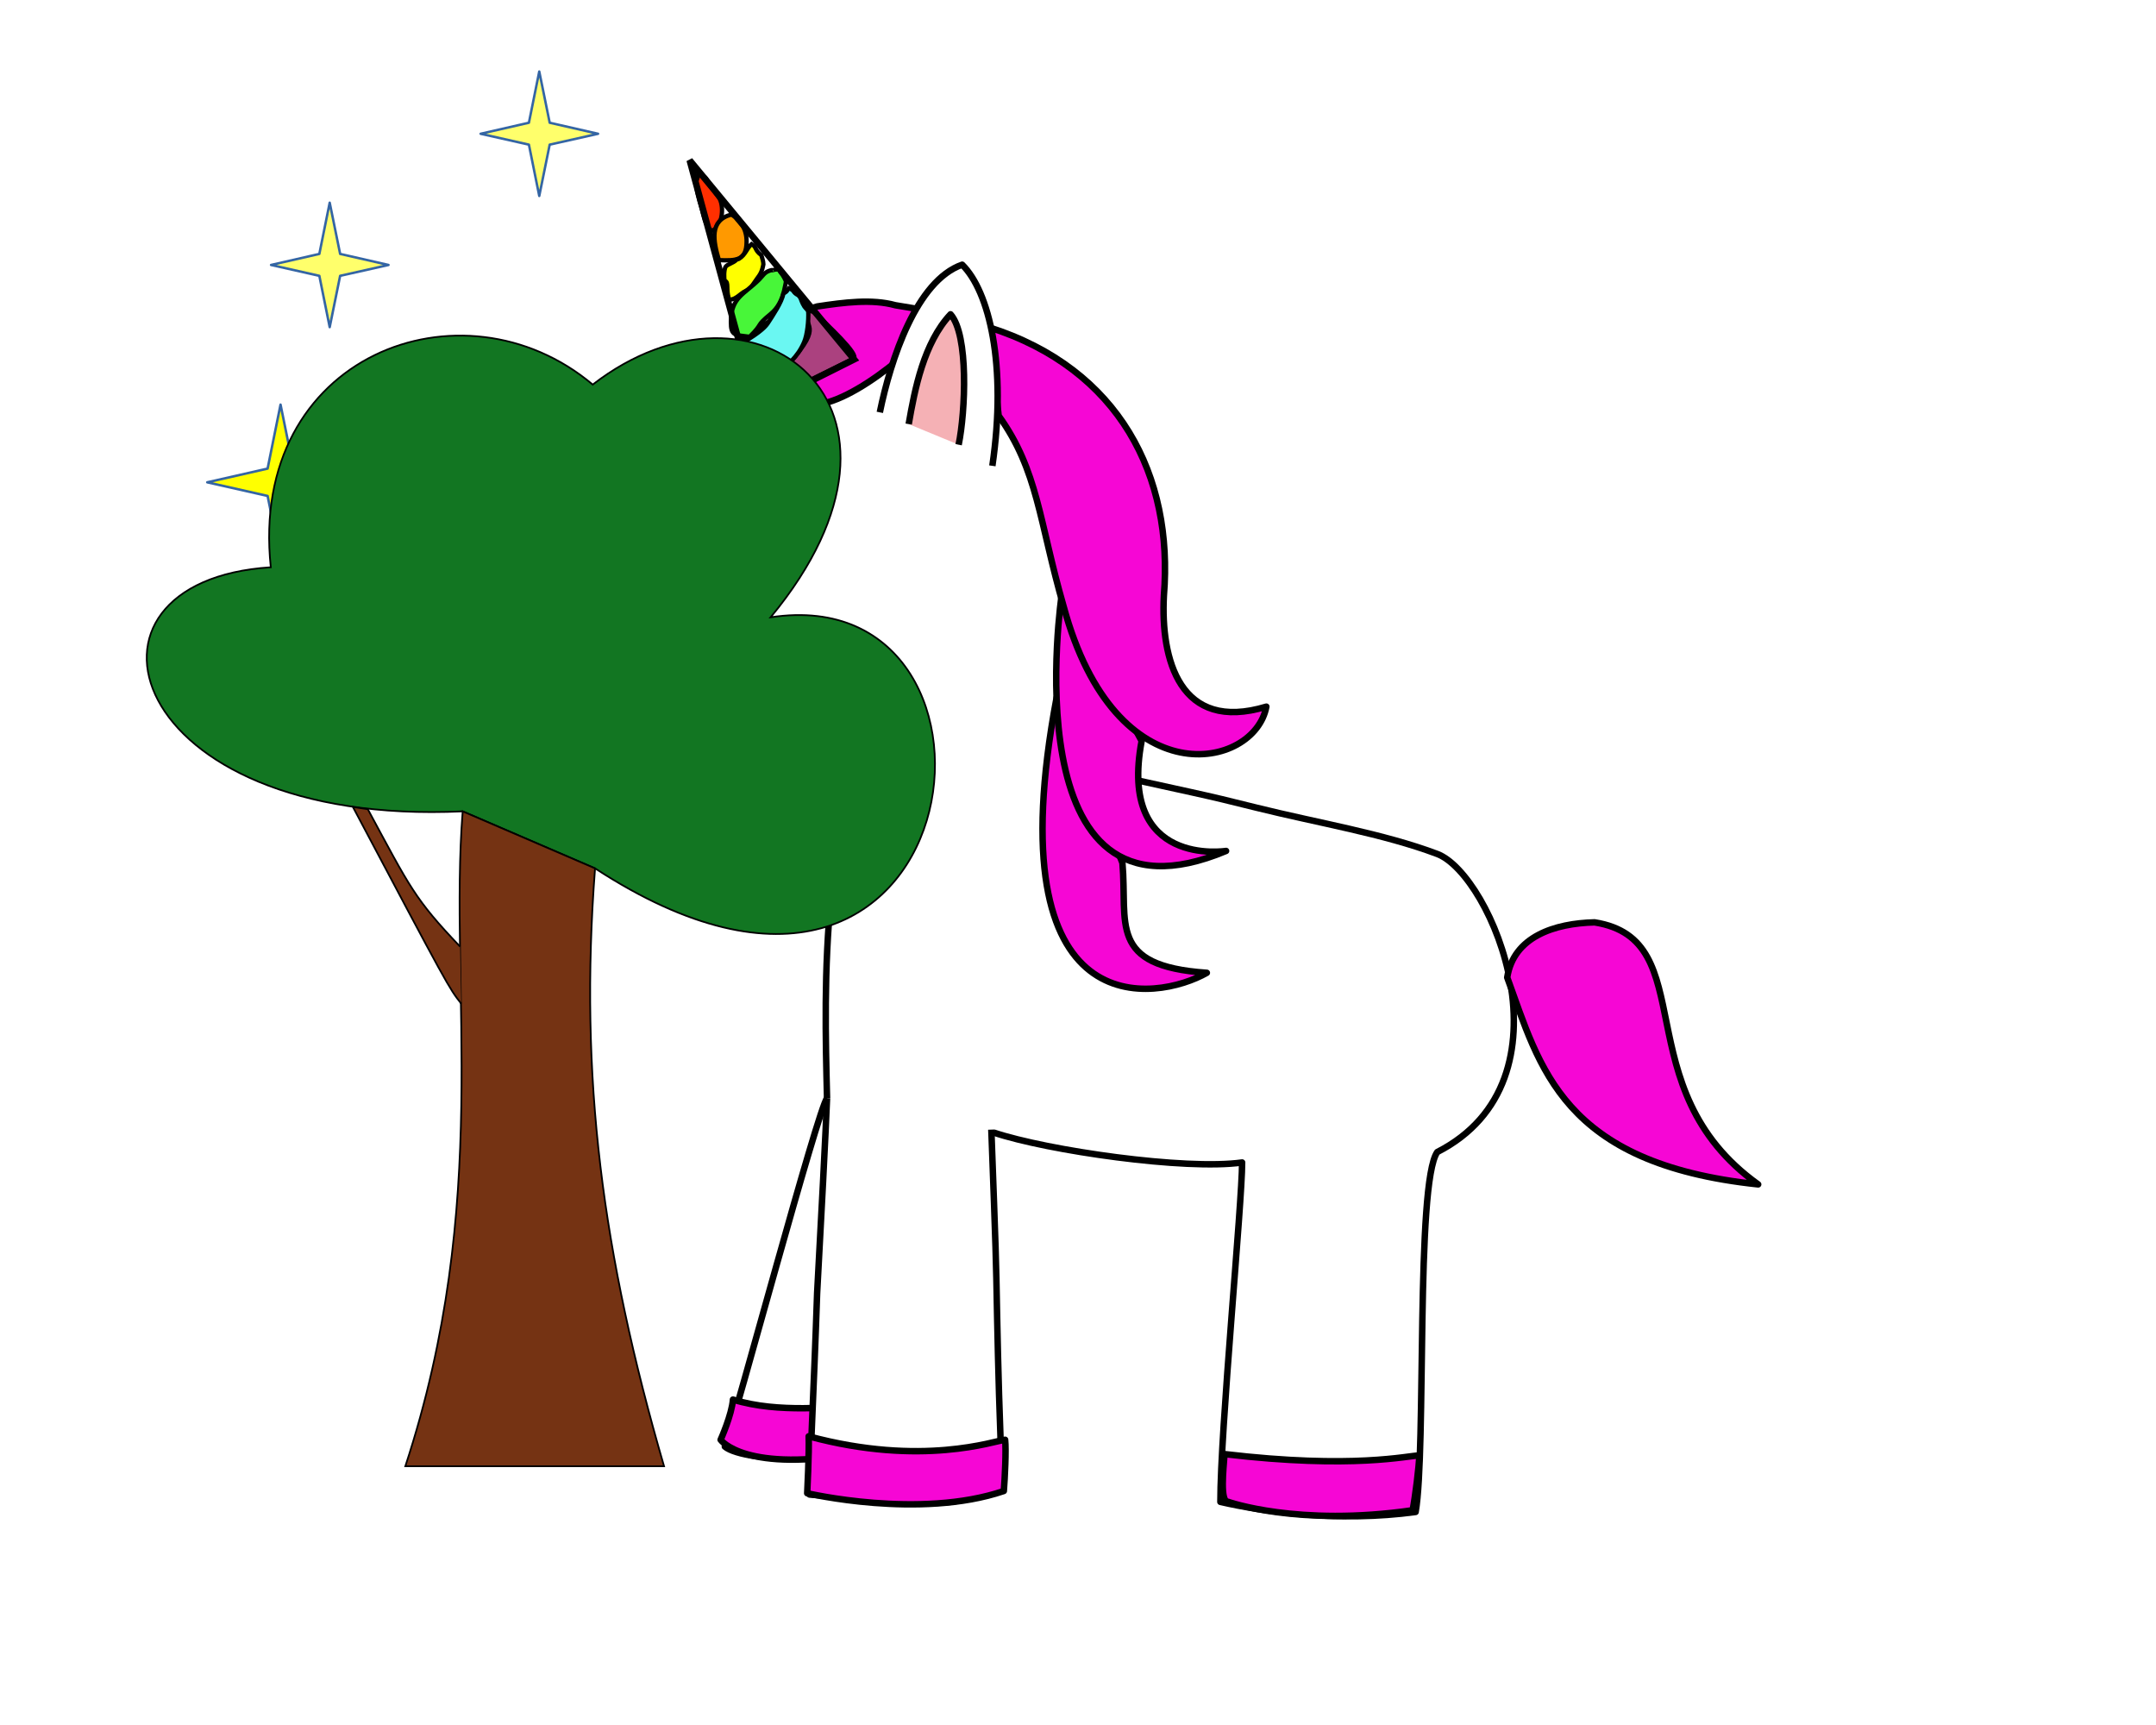
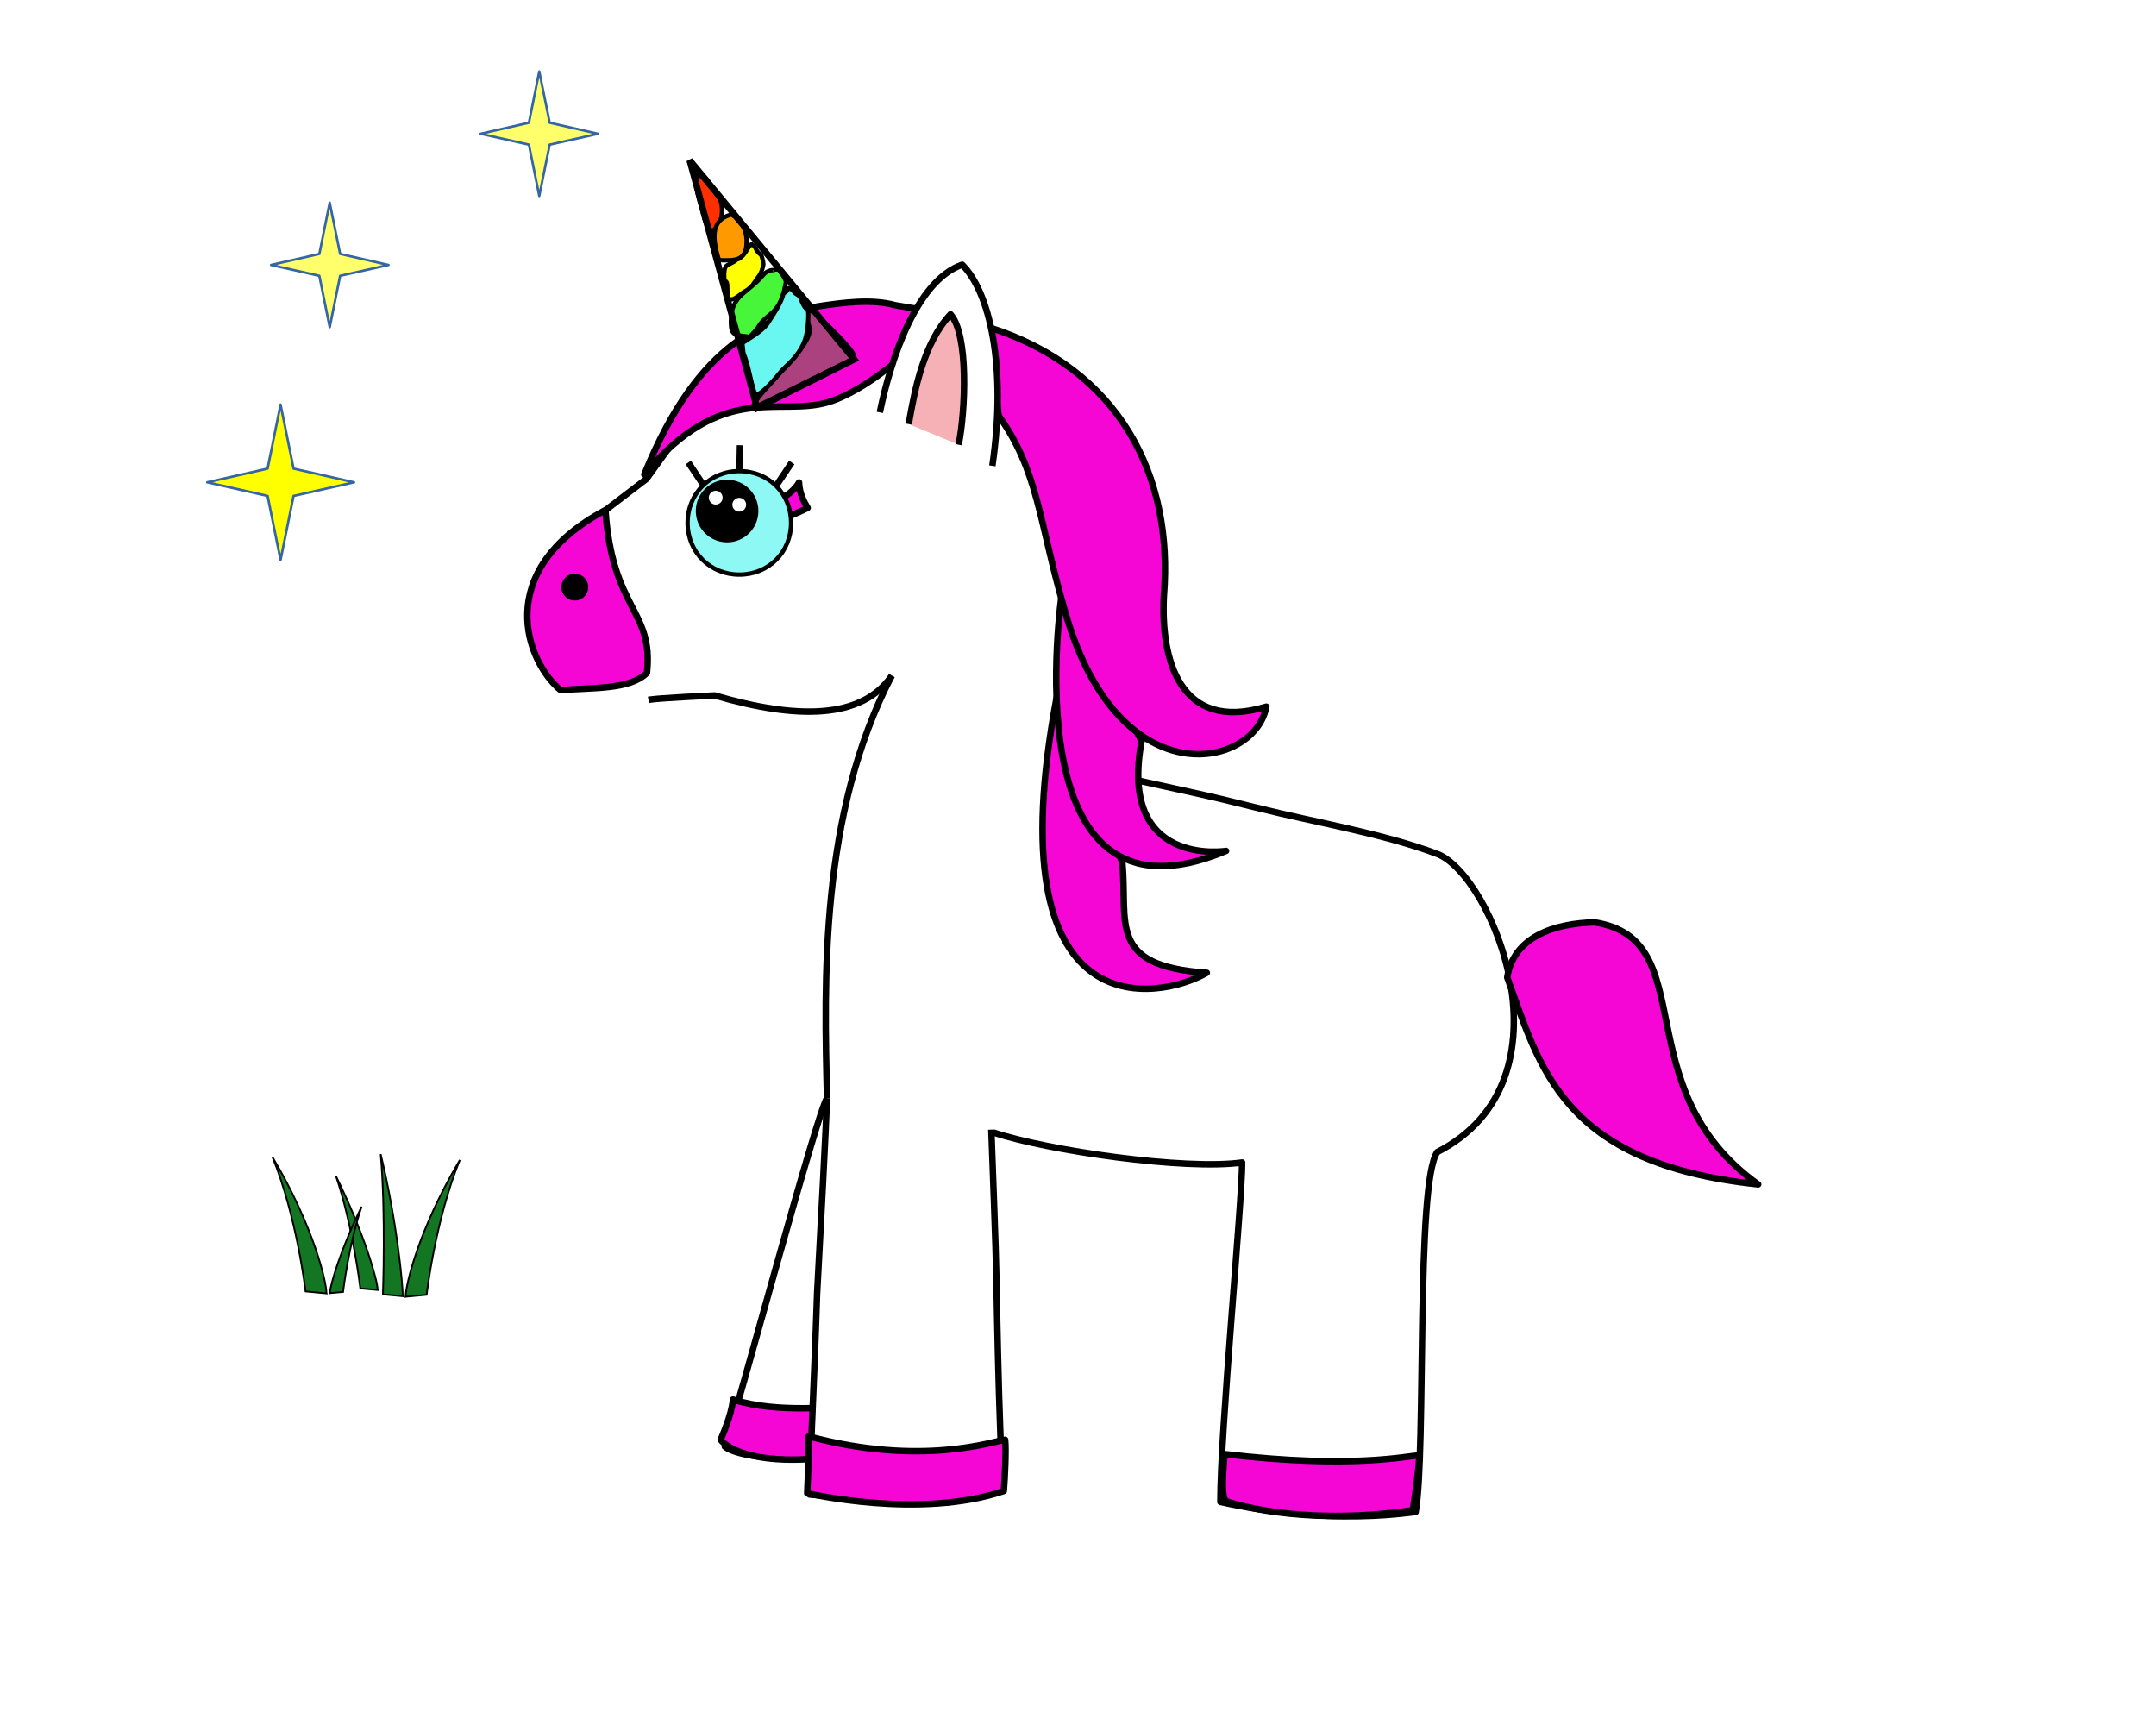
<svg xmlns="http://www.w3.org/2000/svg" version="1.2" width="250mm" height="200mm" viewBox="0 0 25000 20000" preserveAspectRatio="xMidYMid" fill-rule="evenodd" stroke-width="28.222" stroke-linejoin="round" xml:space="preserve">
  <style>
    path.line {
	fill:none;
	stroke:rgb(0,0,0);
	stroke-width:75;
	stroke-linejoin:round;
    }
    path.line_white_fill {
	fill:rgb(255,255,255);
	stroke:rgb(0,0,0);
	stroke-width:75;
	stroke-linejoin:round;
    }
    path.eyeline {
	fill:none;
	stroke:rgb(0,0,0);
	stroke-width:50;
	stroke-linejoin:round;
    }
    path.fill {
	fill:rgb(246,6,213);
	stroke:rgb(0,0,0);
	stroke-width:75;
	stroke-linejoin:round;
    }
    .dl {
	fill:none;
	stroke:red;
	stroke-width:20;
	stroke-linejoin:round;
    }
    path.germ {
	fill:rgb(153,221,255);
	stroke:rgb(0,0,0);
	stroke-width:25;
	stroke-linejoin:round;
    }
    path.grass {
        fill:rgb(18,118,34);
        stroke:rgb(0,0,0);
        stroke-width:20;
        stroke-linejoin:miter;
    }
    path.clear {
	fill:rgb(255,255,255);
        stroke:none;
    }
    path.flower {
        fill:rgb(255,215,215);
        stroke:rgb(0,0,0);
        stroke-width:20;
        stroke-linejoin:round;
    }
    path.eye2 {
        fill:rgb(142,248,245);
        stroke:none;
    }
    .eyeball {
        fill:rgb(0,0,0);
        stroke:rgb(0,0,0);
        stroke-width:20;
        stroke-linejoin:miter;
    }
    .glare {
        fill:rgb(255,255,255);
        stroke:rgb(0,0,0);
        stroke-width:20;
        stroke-linejoin:miter;
    }
    path.butterfly {
        fill:rgb(0,235,255);
        stroke:rgb(0,0,0);
        stroke-width:15;
        stroke-linejoin:miter;
    }
    path.bline {
        fill:none;
        stroke:rgb(255,255,255);
        stroke-width:25;
        stroke-linejoin:round
    }
    .bcircle {
        fill:rgb(185,150,255);
        stroke:none;
    }
    path.bbody {
        fill:rgb(65,15,0);
        stroke:rgb(0,0,0);
        stroke-width:15;
        stroke-linejoin:miter;
    }
    path.trunk {
        fill:rgb(117,51,19);
        stroke:rgb(0,0,0);
        stroke-width:20;
        stroke-linejoin:miter;
    }
  </style>
  <g id="stars">
    <g id="star1">
      <path id="star1off" style="display:none" fill="rgb(255,255,107)" stroke="rgb(52,101,164)" d="M 2573,5592 L 3133,5464 3253,4870 3374,5464 3935,5592 3374,5718 3253,6313 3133,5718 2573,5592 Z" />
      <path id="star1on" fill="rgb(255,255,0)" stroke="rgb(52,101,164)" d="M 2403,5592 L 3103,5433 3253,4691 3404,5433 4105,5592 3404,5750 3253,6492 3103,5750 2403,5592 Z" />
    </g>
    <g id="star2">
      <path id="star2off" fill="rgb(255,255,107)" stroke="rgb(52,101,164)" d="M 3143,3072 L 3703,2944 3823,2350 3944,2944 4505,3072 3944,3198 3823,3793 3703,3198 3143,3072 Z" />
      <path id="star2on" style="display:none" fill="rgb(255,255,0)" stroke="rgb(52,101,164)" d="M 2973,3072 L 3673,2913 3823,2171 3974,2913 4675,3072 3974,3230 3823,3972 3673,3230 2973,3072 Z" />
    </g>
    <g id="star3">
      <path id="star3off" fill="rgb(255,255,107)" stroke="rgb(52,101,164)" d="M 5573,1551 L 6133,1423 6253,829 6374,1423 6935,1551 6374,1677 6253,2272 6133,1677 5573,1551 Z" />
      <path id="star3on" style="display:none" fill="rgb(255,255,0)" stroke="rgb(52,101,164)" d="M 5403,1551 L 6103,1392 6253,650 6404,1392 7105,1551 6404,1709 6253,2451 6103,1709 5403,1551 Z" />
    </g>
  </g>
  <g id="body">
    <g id="body-rotate" transform-origin="13994 11279">
      <g>
        <path id="body_contour" class="line" d="M 12376,8868 C 13935,9215 13907,9198 14572,9365 15283,9542 16037,9664 16666,9901 17297,10140 18300,12523 16666,13357 16414,13716 16540,16815 16415,17530 15534,17650 14655,17530 14151,17413 14151,16576 14403,13955 14403,13478 13744,13571 12146,13340 11522,13131" />
        <path id="body_contour_t" style="display:none" d="M 12376,8868 C 13935,9215 13907,9198 14572,9365 15283,9542 16037,9664 16666,9901 17297,10140 18300,12523 16666,13357 16414,13716 16540,16815 16415,17530 15534,17650 14655,17530 14151,17413 14151,16576 14403,13955 14403,13478 13744,13571 12146,13340 11522,13131" />
        <path id="back_hoof" transform-origin="15530 13400" class="fill" d="M 16380,17510 C 16409,17365 16456,16994 16457,16875 16331,16875 15695,17036 14199,16859 14186,17037 14145,17411 14237,17411 14237,17411 15048,17703 16380,17510 Z" />
      </g>
      <path id="tail_1" style="display:none" class="fill" d="M 17475,11332 C 17548,10858 18025,10704 18488,10692 19753,10892 20175,12453 18223,14555 18403,12292 17855,12372 17475,11332 Z" />
      <path id="tail_3" class="fill" transform-origin="15530 13400" d="M 17477,11333 C 17550,10859 18028,10705 18490,10694 19755,10894 18825,12613 20387,13732 18109,13492 17857,12373 17477,11333 Z" />
      <path id="tail_3_t" style="display:none" class="fill" d="M 17477,11333 C 17550,10859 18028,10705 18490,10694 19755,10894 18825,12613 20387,13732 18109,13492 17857,12373 17477,11333 Z" />
      <path id="tail_sneeze" style="display:none" class="fill" d="M 17477,11333 C 17550,10859 18028,10705 18490,10694 19755,10894 19962,11343 21709,11562 18610,13202 17857,12373 17477,11333 Z" />
      <g id="front_hoofs" transform-origin="15530 13400">
        <path id="hit" style="display:none" transform-origin="10470 17355" class="line" d="M 11274,17255 C 11153,17207 11101,17159 11119,17112 10928,17137 10704,17152 10461,17152 10219,17152 9994,17137 9804,17112 9787,17112 9787,17112 9787,17112 9804,17159 9752,17211 9631,17255 9527,17299 9337,17332 9147,17355 L 9147,17355 C 9147,17358 9147,17358 9147,17358 9354,17380 9527,17413 9631,17454 9752,17498 9804,17550 9804,17594 9804,17598 9804,17598 9804,17598 L 9804,17598 C 9994,17572 10219,17557 10461,17557 10704,17557 10928,17572 11119,17598 L 11119,17598 C 11101,17550 11153,17502 11274,17454 11396,17410 11586,17377 11794,17355 L 11794,17355 C 11586,17332 11396,17299 11274,17255 L 11274,17255 Z" />
        <path id="hit_t" style="display:none" transform-origin="10470 17355" class="line" d="M 11274,17255 C 11153,17207 11101,17159 11119,17112 10928,17137 10704,17152 10461,17152 10219,17152 9994,17137 9804,17112 9787,17112 9787,17112 9787,17112 9804,17159 9752,17211 9631,17255 9527,17299 9337,17332 9147,17355 L 9147,17355 C 9147,17358 9147,17358 9147,17358 9354,17380 9527,17413 9631,17454 9752,17498 9804,17550 9804,17594 9804,17598 9804,17598 9804,17598 L 9804,17598 C 9994,17572 10219,17557 10461,17557 10704,17557 10928,17572 11119,17598 L 11119,17598 C 11101,17550 11153,17502 11274,17454 11396,17410 11586,17377 11794,17355 L 11794,17355 C 11586,17332 11396,17299 11274,17255 L 11274,17255 Z" />
        <path id="hit1" style="display:none" class="line" d="M 12278,17126 C 12014,17022 11901,16918 11939,16814 11525,16870 11035,16902 10508,16902 9981,16902 9492,16870 9077,16814 9040,16814 9040,16814 9040,16814 9077,16918 8964,17030 8701,17126 8475,17222 8061,17294 7647,17342 L 7647,17342 C 7647,17350 7647,17350 7647,17350 8098,17398 8475,17470 8701,17558 8964,17654 9077,17766 9077,17862 9077,17871 9077,17871 9077,17871 L 9077,17871 C 9492,17814 9981,17782 10508,17782 11035,17782 11525,17814 11939,17871 L 11939,17871 C 11901,17766 12014,17662 12278,17558 12541,17462 12956,17390 13408,17342 L 13408,17342 C 12956,17294 12541,17222 12278,17126 L 12278,17126 Z" />
        <path id="hoof_right_line" class="line" d="M 9590,12732 C 9484,12865 8531,16415 8405,16772 8509,16863 8958,16947 9331,16865 9363,16436 9331,17056 9359,16403" />
        <path id="hoof_right" class="fill" d="M 9990,16839 C 9998,16549 9961,16621 9934,16322 9645,16294 9049,16396 8499,16227 8486,16403 8356,16693 8356,16693 8356,16693 8636,17093 9990,16839 Z" />
        <path id="hoof_left_line" class="line_white_fill" d="M 9590,12732 C 9580,13022 9514,14292 9475,14993 9436,16156 9387,17028 9388,17328 11052,17465 10909,17465 11626,17274 11588,16403 11575,15877 11562,15256 11549,14555 11549,14555 11495,13097" />
        <path id="hoof_left_line_2" style="display:none" class="line" d="M 9590,12732 C 9580,13022 9514,14292 9475,14993 9436,16156 9387,17028 9388,17328 11052,17465 10909,17465 11626,17274 11588,16403 11575,15877 11562,15256 11549,14555 11549,14555 11495,13097" />
        <path id="hoof_left_line_3" style="display:none" class="line" d="M 9590,12732 C 9516,12790 9152,13660 9102,14736 9052,15811 10667,16887 10651,17075 11805,16437 11716,16293 12373,15715 11712,14818 11570,14899 11226,14437 11140,13729 11368,13729 11495,13097" />
        <path id="hoof_left" transform-origin="11495 13097" class="fill" d="M 11640,17287 C 11652,17140 11668,16811 11655,16693 11531,16705 10694,17009 9377,16653 9384,16830 9360,17313 9360,17313 9360,17313 10664,17619 11640,17287 Z" />
        <path id="hoof_left_t" style="display:none" class="fill" d="M 11640,17287 C 11652,17140 11668,16811 11655,16693 11531,16705 10694,17009 9377,16653 9384,16830 9360,17313 9360,17313 9360,17313 10664,17619 11640,17287 Z" />
        <path id="hoof_left_t_end" style="display:none" class="fill" d="M 12375,15649 C 12282,15529 12067,15269 11976,15188 11890,15273 11462,16021 10216,16562 10343,16693 10657,17076 10657,17076 10657,17076 11860,16504 12375,15649 Z" />
      </g>
    </g>
  </g>
  <g id="head">
    <path id="contour" class="line" d="M 10341,7834 C 9502,9441 9557,11390 9590,12732" />
    <path id="contour_t0" class="line" style="display:none" d="M 10341,7834 C 9502,9441 9557,11390 9590,12732" />
    <path id="back" class="line" d="M 12376,8868 C 12376,8868 12376,8868 12376,8868" />
    <path id="back_t0" class="line" style="display:none" d="M 12376,8868 C 12376,8868 12376,8868 12376,8868" />
    <path id="back_t1" class="line" style="display:none" d="M 12376,8868 C 10212,8420 9665,8261 9301,7627" />
    <g id="head_without_neck" transform-origin="10807 12015">
      <g id="hcontour">
        <path class="line" d="M 7837,5080 L 7495,5554 7024,5913" />
        <path class="line" d="M 7519,8114 C 7639,8092 8267,8066 8286,8063 9241,8343 9993,8343 10341,7834" />
      </g>
      <g id="mane">
        <path class="fill" d="M 7471,5501 C 8381,4415 9022,4834 9600,4664 10177,4494 11039,3649 10862,3619 L 10382,3539 C 10111,3464 9786,3506 9477,3553 8899,3722 8118,3906 7471,5501 Z" />
        <path class="fill" d="M 12252,8088 C 11525,11951 13426,11604 13994,11279 12841,11200 13077,10708 13015,10004 Z" />
        <path class="fill" d="M 12312,6887 C 12312,6887 11704,10921 14217,9866 14217,9866 12961,10064 13238,8591 Z" />
        <path class="fill" d="M 11465,3794 C 12985,4275 13609,5523 13496,6905 13457,7645 13679,8497 14684,8193 14551,8917 12939,9270 12333,7030 12049,6047 12038,5456 11580,4820 Z" />
      </g>
      <g class="Group" id="horn">
        <path fill="rgb(255,47,0)" stroke="none" d="M 8254,2675 C 8368,2641 8403,2417 8344,2303 L 8256,2182 C 8183,2092 8216,2051 8102,2022 L 8072,2110 C 8067,2175 8107,2323 8127,2385 8158,2483 8173,2625 8254,2675 Z" />
        <path fill="none" stroke="rgb(0,0,0)" stroke-width="50" stroke-linejoin="miter" d="M 8254,2675 C 8368,2641 8403,2417 8344,2303 L 8256,2182 C 8183,2092 8216,2051 8102,2022 L 8072,2110 C 8067,2175 8107,2323 8127,2385 8158,2483 8173,2625 8254,2675 Z" />
        <path fill="rgb(255,153,0)" stroke="none" d="M 8336,3016 C 8538,3024 8656,3021 8657,2802 8658,2724 8637,2663 8610,2613 L 8530,2520 C 8523,2515 8482,2487 8482,2487 8222,2554 8271,2793 8336,3016 Z" />
        <path fill="none" stroke="rgb(0,0,0)" stroke-width="50" stroke-linejoin="miter" d="M 8336,3016 C 8538,3024 8656,3021 8657,2802 8658,2724 8637,2663 8610,2613 L 8530,2520 C 8523,2515 8482,2487 8482,2487 8222,2554 8271,2793 8336,3016 Z" />
        <path fill="rgb(255,255,0)" stroke="none" d="M 8542,3010 C 8500,3053 8437,3061 8414,3093 8394,3124 8393,3232 8405,3256 8455,3274 8415,3344 8453,3473 8544,3481 8596,3377 8679,3363 8718,3324 8740,3283 8776,3234 8816,3180 8836,3151 8852,3064 8851,3024 8837,2994 8828,2958 8745,2897 8778,2865 8715,2830 8658,2879 8646,2954 8568,3001 L 8542,3010 Z" />
        <path fill="none" stroke="rgb(0,0,0)" stroke-width="50" stroke-linejoin="miter" d="M 8542,3010 C 8500,3053 8437,3061 8414,3093 8394,3124 8393,3232 8405,3256 8455,3274 8415,3344 8453,3473 8544,3481 8596,3377 8679,3363 8718,3324 8740,3283 8776,3234 8816,3180 8836,3151 8852,3064 8851,3024 8837,2994 8828,2958 8745,2897 8778,2865 8715,2830 8658,2879 8646,2954 8568,3001 L 8542,3010 Z" />
        <path fill="rgb(72,246,57)" stroke="none" d="M 8692,3905 C 8862,3737 8753,3790 8934,3642 8937,3639 8942,3635 8945,3632 L 8967,3612 C 9040,3538 9079,3443 9100,3333 9117,3247 9120,3275 9091,3215 9078,3190 9078,3195 9059,3166 9056,3161 9042,3147 9041,3138 9041,3129 9035,3127 9032,3123 8936,3127 9019,3123 8957,3133 8937,3136 8970,3124 8922,3139 8864,3158 8845,3198 8804,3240 8626,3417 8477,3446 8475,3731 8474,3898 8523,3882 8692,3905 Z" />
        <path fill="none" stroke="rgb(0,0,0)" stroke-width="50" stroke-linejoin="miter" d="M 8692,3905 C 8862,3737 8753,3790 8934,3642 8937,3639 8942,3635 8945,3632 L 8967,3612 C 9040,3538 9079,3443 9100,3333 9117,3247 9120,3275 9091,3215 9078,3190 9078,3195 9059,3166 9056,3161 9042,3147 9041,3138 9041,3129 9035,3127 9032,3123 8936,3127 9019,3123 8957,3133 8937,3136 8970,3124 8922,3139 8864,3158 8845,3198 8804,3240 8626,3417 8477,3446 8475,3731 8474,3898 8523,3882 8692,3905 Z" />
        <path fill="rgb(171,65,127)" stroke="none" d="M 9371,3608 C 9297,3811 9564,3745 9152,4213 9124,4244 8563,4817 8788,4705 L 9897,4158 C 9976,4118 9576,3750 9444,3625 9424,3606 9374,3601 9371,3608 Z" />
        <path fill="none" stroke="rgb(0,0,0)" stroke-width="50" stroke-linejoin="miter" d="M 9371,3608 C 9297,3811 9564,3745 9152,4213 9124,4244 8563,4817 8788,4705 L 9897,4158 C 9976,4118 9576,3750 9444,3625 9424,3606 9374,3601 9371,3608 Z" />
        <path fill="rgb(106,247,242)" stroke="none" d="M 9083,3405 C 9069,3500 8954,3669 8904,3746 8839,3847 8631,3958 8608,3979 L 8621,4103 C 8680,4209 8716,4508 8763,4579 8838,4573 9006,4368 9060,4302 9113,4237 9246,4153 9325,3964 9360,3881 9378,3718 9372,3609 9344,3565 9338,3580 9309,3522 9282,3468 9293,3460 9256,3423 9184,3386 9220,3367 9147,3342 9113,3383 9137,3371 9083,3405 Z" />
        <path fill="none" stroke="rgb(0,0,0)" stroke-width="50" stroke-linejoin="miter" d="M 9083,3405 C 9069,3500 8954,3669 8904,3746 8839,3847 8631,3958 8608,3979 L 8621,4103 C 8680,4209 8716,4508 8763,4579 8838,4573 9006,4368 9060,4302 9113,4237 9246,4153 9325,3964 9360,3881 9378,3718 9372,3609 9344,3565 9338,3580 9309,3522 9282,3468 9293,3460 9256,3423 9184,3386 9220,3367 9147,3342 9113,3383 9137,3371 9083,3405 Z" />
        <path fill="none" stroke="rgb(0,0,0)" stroke-width="75" stroke-linejoin="miter" d="M 7997,1858 L 8779,4730 9904,4167 7997,1858 Z" />
      </g>
      <g class="Group" id="ear">
        <path fill="rgb(255,255,255)" stroke="none" d="M 11507,5401 C 11678,4233 11470,3377 11157,3069 10628,3253 10328,4166 10202,4781 Z" />
        <path class="line" d="M 11507,5401 C 11678,4233 11470,3377 11157,3069 10628,3253 10328,4166 10202,4781" />
        <path fill="rgb(245,177,181)" stroke="none" d="M 10537,4917 C 10607,4512 10712,3975 11022,3644 11234,3881 11195,4773 11116,5156 Z" />
        <path class="line" d="M 10537,4917 C 10607,4512 10712,3975 11022,3644 11234,3881 11195,4773 11116,5156" />
      </g>
      <path id="eated_3" class="grass" style="display:none" d="M 6788,8143 C 6479,8201 5955,8313 4852,8598 5605,8279 6098,8082 6721,7849 Z" />
      <path id="eated_3_zero" class="clear" d="M 7396,8077 L 7317,7680 8745,7178 8878,7958 Z" />
      <g id="snout">
        <path class="fill" d="M 7020,5914 C 5695,6621 6105,7678 6501,8002 6868,7969 7302,8002 7502,7801 7581,7067 7101,7079 7020,5914 Z" />
        <path id="jowl" class="fill" transform="rotate(-15)" transform-origin="7502 7801" d="M 6501,8002 C 6868,7969 7302,8002 7502,7801 7473,7926 7500,8039 7522,8112 7294,8158 6808,8243 6501,8002 Z" />
        <path fill="rgb(0,0,0)" stroke="rgb(0,0,0)" stroke-width="20" stroke-linejoin="miter" d="M 6664,6661 L 6665,6661 C 6692,6661 6715,6667 6738,6681 6761,6694 6778,6711 6791,6734 6805,6757 6811,6780 6811,6807 6811,6834 6805,6857 6791,6880 6778,6903 6761,6920 6738,6933 6715,6947 6692,6953 6665,6953 6638,6953 6615,6947 6592,6933 6569,6920 6552,6903 6539,6880 6525,6857 6519,6834 6519,6807 6519,6780 6525,6757 6539,6734 6552,6711 6569,6694 6592,6681 6615,6667 6637,6661 6664,6661 Z" />
      </g>
      <g id="eye2_open">
        <path id="eye2fill" class="eye2" d="M 8573,5462 C 8913,5462 9173,5722 9173,6062 9173,6402 8913,6662 8573,6662 8233,6662 7973,6402 7973,6062 7973,5722 8233,5462 8573,5462 Z" />
        <g id="eyeball">
          <circle id="eyeball" class="eyeball" cx="8431" cy="5925" r="353" />
          <circle id="glare1" class="glare" cx="8299" cy="5770" r="90" />
          <circle id="glare2" class="glare" cx="8572" cy="5852" r="90" />
        </g>
        <path id="eye2clear" class="clear" d="M 8573,5462 C 8913,5462 9173,5722 9173,6062 9173,5722 8913,5462 8573,5462 8233,5462 7973,5722 7973,6062 7973,5722 8233,5462 8573,5462 Z" />
        <path id="eye2contour" class="eyeline" d="M 8573,5462 C 8913,5462 9173,5722 9173,6062 9173,6402 8913,6662 8573,6662 8233,6662 7973,6402 7973,6062 7973,5722 8233,5462 8573,5462 Z" />
        <path id="eyelash1" class="line" d="M 8154,5620 L 7981,5362" />
        <path id="eyelash2" class="line" d="M 8575,5447 L 8581,5162" />
        <path id="eyelash3" class="line" d="M 9004,5626 L 9181,5362" />
        <g style="display:none">
          <path id="eye2_t1" d="M 8573,5462 C 8913,5462 9173,5722 9173,6062 9173,6402 8913,6662 8573,6662 8233,6662 7973,6402 7973,6062 7973,5722 8233,5462 8573,5462 Z" />
          <path id="eye2_t2" d="M 8573,6662 C 8913,6662 9173,6402 9173,6062 9173,6402 8913,6662 8573,6662 8233,6662 7973,6402 7973,6062 7973,6402 8233,6662 8573,6662 Z" />
          <path id="eye2_t3" class="clear" d="M 8573,5462 C 8913,5462 9173,5722 9173,6062 9173,5722 8913,5462 8573,5462 8233,5462 7973,5722 7973,6062 7973,5722 8233,5462 8573,5462 Z" />
          <path id="eyelash1_t1" d="M 8154,5620 L 7981,5362" />
          <path id="eyelash2_t1" d="M 8575,5447 L 8581,5162" />
          <path id="eyelash3_t1" d="M 9004,5626 L 9181,5362" />
          <path id="eyelash1_t2" d="M 8149,6523 L 7978,6766" />
          <path id="eyelash2_t2" d="M 8578,6690 L 8578,6975" />
          <path id="eyelash3_t2" d="M 9004,6531 L 9181,6738" />
        </g>
      </g>
    </g>
  </g>
  <g id="germs">
    <path id="germ1" style="display:none" class="germ" d="M 7213,8855 C 6995,9060 7068,9110 6924,9212 6759,9310 6665,9232 6813,9092 6961,8948 7031,8990 7213,8855" />
    <path id="germ2" style="display:none" class="germ" d="M 7213,8855 C 6995,9060 7068,9110 6924,9212 6759,9310 6665,9232 6813,9092 6961,8948 7031,8990 7213,8855" />
    <path id="germ3" style="display:none" class="germ" d="M 7213,8855 C 6995,9060 7068,9110 6924,9212 6759,9310 6665,9232 6813,9092 6961,8948 7031,8990 7213,8855" />
  </g>
  <g id="plants">
    <g id="grass" style="display:none">
      <path class="grass" d="M 5118,17311 C 5117,16843 5814,14349 7352,11224 6442,13886 6044,17251 6044,17251 L 5110,17337 5118,17311 Z" />
      <path class="grass" d="M 4667,17205 C 4668,16737 4121,14291 2271,11179 3360,13842 3741,17145 3741,17145 L 4675,17231 4667,17205 Z" />
      <path class="grass" d="M 5992,17268 C 5991,16800 6538,14354 8388,11242 7299,13905 6918,17208 6918,17208 L 5984,17294 5992,17268 Z" />
      <path class="grass" d="M 5436,17327 C 5437,16859 4740,14365 3202,11240 4112,13902 4510,17267 4510,17267 L 5444,17353 5436,17327 Z" />
      <path id="eated_no" class="grass" d="M 5876,17308 C 5877,16840 5619,13914 4842,10706 5090,13468 4950,17248 4950,17248 L 5884,17334 5876,17308 Z" />
      <path id="eated" class="grass" style="display:none" d="M 5876,17308 C 5877,16840 5619,13914 5268,12673 5214,12678 5168,12685 5119,12683 5053,12694 5013,12686 4967,12690 5024,13468 4950,17248 4950,17248 L 5884,17334 5876,17308 Z" />
      <path id="eated_t0" class="grass" style="display:none" d="M 5876,17308 C 5877,16840 5619,13914 5268,12673 5214,12678 5168,12685 5119,12683 5053,12694 5013,12686 4967,12690 5024,13468 4950,17248 4950,17248 L 5884,17334 5876,17308 Z" />
      <path id="eated_t1" class="grass" style="display:none" d="M 5876,17308 C 5877,16840 5619,13914 5268,12673 5142,12020 5030,11501 4842,10706 4938,11841 4961,12376 4967,12690 5024,13468 4950,17248 4950,17248 L 5884,17334 5876,17308 Z" />
      <g id="flower_down_2" style="display:none" transform-origin="5100 12680" transform="translate(0,2000) rotate(-150)">
        <path class="flower" d="M 4223,9737 C 4213,9682 4143,9568 4245,9519 4292,9472 4342,9499 4392,9453 4441,9409 4472,9351 4530,9326 4584,9302 4648,9304 4707,9288 4776,9269 4850,9346 4918,9355 4985,9363 5052,9343 5096,9399 5128,9440 5168,9481 5170,9541 5251,9837 4882,10648 4834,10705 4834,10705 4289,10200 4223,9737 Z" />
        <path class="flower" d="M 4831,10694 C 4625,10439 3773,10523 3808,9693 4693,8878 4831,10694 4831,10694 Z" />
        <path class="flower" d="M 4847,10695 C 4947,10383 5772,10155 5441,9393 4321,8952 4847,10695 4847,10695 Z" />
      </g>
      <g id="flower_down">
        <g id="eated_and_flower" transform-origin="5100 12680">
          <path id="eated_2" class="grass" style="display:none" d="M 4967,12690 C 4961,12376 4938,11841 4842,10706 5030,11501 5142,12020 5268,12673 Z" />
          <g id="flower" style="display:none" transform="scale(0.01)" transform-origin="4831 10694">
            <path class="flower" d="M 4223,9737 C 4213,9682 4143,9568 4245,9519 4292,9472 4342,9499 4392,9453 4441,9409 4472,9351 4530,9326 4584,9302 4648,9304 4707,9288 4776,9269 4850,9346 4918,9355 4985,9363 5052,9343 5096,9399 5128,9440 5168,9481 5170,9541 5251,9837 4882,10648 4834,10705 4834,10705 4289,10200 4223,9737 Z" />
            <path id="petal_left" class="flower" d="M 4831,10694 C 4625,10439 3602,9525 4621,9257 4792,9274 4831,10694 4831,10694 Z" />
            <path id="petal_left_t1" style="display:none" class="flower" d="M 4831,10694 C 4625,10439 3602,9525 4621,9257 4792,9274 4831,10694 4831,10694 Z" />
            <path id="petal_left_t2" style="display:none" class="flower" d="M 4831,10694 C 4625,10439 3773,10523 3808,9693 4693,8878 4831,10694 4831,10694 Z" />
            <path id="petal_right" class="flower" d="M 4847,10695 C 4947,10383 5687,9382 4760,9248 4486,9494 4847,10695 4847,10695 Z" />
            <path id="petal_right_t1" style="display:none" class="flower" d="M 4847,10695 C 4947,10383 5687,9382 4760,9248 4486,9494 4847,10695 4847,10695 Z" />
            <path id="petal_right_t2" style="display:none" class="flower" d="M 4847,10695 C 4947,10383 5772,10155 5441,9393 4321,8952 4847,10695 4847,10695 Z" />
          </g>
        </g>
      </g>
      <path id="eated_2_t0" class="grass" style="display:none" d="M 4967,12690 C 5013,12686 5053,12694 5119,12683 5168,12685 5214,12678 5268,12673 Z" />
      <path id="eated_2_t1" class="grass" style="display:none" d="M 4967,12690 C 4961,12376 4938,11841 4842,10706 5030,11501 5142,12020 5268,12673 Z" />
    </g>
-     <g id="meadow" style="display:none">
-       <path class="grass" d="M 4667,17205 C 4668,16737 4121,14291 2271,11179 3360,13842 3741,17145 3741,17145 L 4675,17231 4667,17205 Z" />
-       <path class="grass" d="M 5436,17327 C 5437,16859 4740,14365 3202,11240 4112,13902 4510,17267 4510,17267 L 5444,17353 5436,17327 Z" />
-       <path class="grass" d="M 5876,17308 C 5877,16840 5619,13914 4842,10706 5090,13468 4950,17248 4950,17248 L 5884,17334 5876,17308 Z" />
-       <path class="grass" d="M 5118,17311 C 5117,16843 5814,14349 7352,11224 6442,13886 6044,17251 6044,17251 L 5110,17337 5118,17311 Z" />
-       <path class="grass" d="M 5992,17268 C 5991,16800 6538,14354 8388,11242 7299,13905 6918,17208 6918,17208 L 5984,17294 5992,17268 Z" />
-     </g>
-     <g id="tree">
-       <path id="leaves" class="grass" d="M 5365,9407 C 1423,9592 631,6736 3140,6577 2878,4114 5365,3189 6873,4459 8751,3004 10973,4697 8936,7157 12059,6681 11318,12951 6900,10068 Z" />
-       <path id="trunk" class="trunk" d="M 5365,9407 C 5203,11452 5706,13938 4700,17000 L 7700,17000 C 6986,14540 6714,12501 6900,10068 Z" />
-       <path id="branch_1" class="trunk" d="M 5348,11637 C 5203,11452 5203,11452 4092,9356 L 4265,9382 C 4754,10287 4806,10420 5335,10975" />
+     <g id="meadow">
+       <g id="tuft_of_grass">
+         <path class="grass" d="M 3785,14989 C 3785,14867 3642,14227 3159,13414 3443,14110 3543,14973 3543,14973 L 3787,14996 3785,14989 Z" />
+         <path class="grass" d="M 4378,14950 C 4378,14849 4228,14311 3896,13637 4092,14211 4178,14938 4178,14938 L 4380,14956 4378,14950 Z" />
+         <path class="grass" d="M 4670,15022 C 4671,14906 4607,14179 4414,13381 4475,14068 4440,15007 4440,15007 L 4672,15029 4670,15022 Z" />
+         <path class="grass" d="M 3826,14989 C 3826,14912 3941,14503 4193,13990 4044,14427 3978,14979 3978,14979 L 3825,14993 3826,14989 Z" />
+         <path class="grass" d="M 4704,15028 C 4704,14906 4847,14265 5332,13449 5047,14147 4947,15012 4947,15012 L 4702,15035 4704,15028 Z" />
+       </g>
+     </g>
+     <g id="tree" style="display:none">
+       <path id="leaves" class="grass" d="M 5365,10809 C 1423,10994 631,8138 3140,7979 2878,5516 5365,4591 6873,5861 8751,4406 10973,6099 8936,8559 12059,8083 11318,14353 6900,11470 Z" />
+       <path id="trunk" class="trunk" d="M 5365,10809 C 5203,12854 5706,15340 4700,18402 L 7700,18402 C 6986,15942 6714,13903 6900,11470 Z" />
+       <path id="branch" class="trunk" d="M 5348,13039 C 5203,12854 5203,12854 4092,10758 L 4265,10784 C 4754,11689 4806,11822 5335,12377" />
    </g>
  </g>
  <g id="butterfly" transform="translate(-2000,0)">
    <path id="far_wing" class="butterfly" d="M 1651,10156 C 1806,9950 1946,9769 1883,9525 1883,9525 1469,9310 1394,9877 960,9751 955,10168 1257,10181 Z" />
    <path id="bbody" class="bbody" d="M 1647,10103 L 1675,10162 1376,10282 Z" />
    <path id="near_wing" class="butterfly" d="M 1651,10156 C 1720,9885 1758,9681 1671,9590 1548,9440 1231,9527 1394,9877 960,9751 955,10168 1257,10181 Z" />
    <path id="lower_whisker" class="butterfly" d="M 1651,10156 1995,9960" />
    <path id="upper_whisker" class="butterfly" d="M 1651,10156 1978,9871" />
    <circle id="bcircle" class="bcircle" style="display:none" cx="1550" cy="9637" r="40" />
    <path id="bline" class="bline" style="display:none" d="M 1659,9604 C 1549,9476 1248,9529 1430,9907 1006,9764 959,10141 1270,10157" />
  </g>
  <g id="butterfly_down" style="display:none">
    <path id="far_wing_down" class="butterfly" d="M 1651,10156 C 1758,10175 1966,10367 1929,10657 1725,10727 1536,10645 1420,10485 1091,10630 938,10303 1257,10181 Z" />
    <path id="near_wing_down" class="butterfly" d="M 1651,10156 C 1819,10483 1841,10653 1674,10711 1496,10756 1449,10529 1420,10485 1091,10630 938,10303 1257,10181 Z" />
    <path id="far_wing_t" class="butterfly" d="M 1651,10156 C 1806,9950 1946,9769 1883,9525 1883,9525 1469,9310 1394,9877 960,9751 955,10168 1257,10181 Z" />
    <path id="bbody_t" d="M 1647,10103 L 1675,10162 1376,10282 Z" />
    <path id="near_wing_t" class="butterfly" d="M 1651,10156 C 1720,9885 1758,9681 1671,9590 1548,9440 1231,9527 1394,9877 960,9751 955,10168 1257,10181 Z" />
    <path id="lower_whisker_t" d="M 1651,10156 1995,9960" />
    <path id="upper_whisker_t" d="M 1651,10156 1978,9871" />
  </g>
  <g id="butterfly_turn" style="display:none">
    <path id="bbody_turn" d="M 1618,10126 L 1675,10118 1648,10243 Z" />
    <path id="far_wing_turn" d="M 1651,10156 C 1744,9950 1841,9756 1883,9525 1883,9525 1841,9667 1794,9839 1735,9972 1735,10023 1700,10061 Z" />
    <path id="near_wing_turn" d="M 1651,10156 C 1567,9893 1492,9765 1359,9572 1355,9577 1368,9589 1465,9735 1522,9832 1570,9967 1614,10025 Z" />
    <path id="lower_whisker_turn" d="M 1651,10156 1701,9835" />
    <path id="upper_whisker_turn" d="M 1651,10156 1603,9827" />
  </g>
  <g id="m_butterfly" style="display:none">
    <path id="m_far_wing" class="butterfly" d="M 1651,10156 C 1496,9950 1356,9769 1419,9525 1419,9525 1833,9310 1908,9877 2342,9751 2347,10168 2045,10181 Z" />
    <path id="m_bbody" class="bbody" d="M 1655,10103 L 1661,10162 1926,10282 Z" />
    <path id="m_near_wing" class="butterfly" d="M 1651,10156 C 1582,9885 1544,9681 1631,9590 1754,9440 2071,9527 1908,9877 2342,9751 2347,10168 2045,10181 Z" />
    <path id="m_lower_whisker" class="butterfly" d="M 1651,10156 1307,9960" />
    <path id="m_upper_whisker" class="butterfly" d="M 1651,10156 1324,9871" />
  </g>
  <g id="m_butterfly_down" style="display:none">
    <path id="m_far_wing_down" class="butterfly" d="M 1651,10156 C 1544,10175 1336,10367 1376,10657 1577,10727 1766,10645 1882,10485 2342,10630 2347,10303 2045,10181 Z" />
    <path id="m_near_wing_down" class="butterfly" d="M 1651,10156 C 1483,10483 1461,10653 1628,10711 1806,10756 1853,10529 1882,10485 2342,10630 2347,10303 2045,10181 Z" />
    <path id="m_bbody_t" d="M 1655,10103 L 1627,10162 1926,10282 Z" />
    <path id="m_lower_whisker_t" d="M 1651,10156 1307,9960" />
    <path id="m_upper_whisker_t" d="M 1651,10156 1324,9871" />
  </g>
  <g id="gallop" style="display:none">
    <g id="hoofs_1">
      <path id="front_left_line_1" class="line" d="M 9598,12708 C 9487,12976 8979,14142 8696,14785 8252,15860 7900,16659 7795,16940 9305,17653 9171,17603 9910,17676 10180,16847 10352,16350 10558,15763 10792,15103 10792,15103 11557,13123" />
      <path id="front_left_1" class="fill" d="M 9896,17695 C 9959,17562 10034,17295 10090,17138 9999,17112 8984,17083 8047,16385 7939,16632 7898,16674 7799,16944 7753,16918 8912,17571 9896,17695 Z" />
      <path id="back_1" class="fill" d="M 18005,17154 C 17986,17007 17865,16628 17782,16547 17755,16568 17204,16925 15763,17231 15827,17403 15882,17777 15943,17747 15943,17747 16805,17764 18005,17154 Z" />
      <path id="back_line_1" class="line" d="M 16666,13357 C 16890,14986 17993,16605 18003,17134 17174,17531 16599,17675 15923,17743 15341,16061 14905,14828 14403,13478" />
    </g>
    <g id="hoofs_2">
      <path id="front_left_line_2" class="line" d="M 9590,12732 C 9516,12790 9152,13660 9102,14736 9052,15811 10667,16887 10651,17075 11805,16437 11716,16293 12373,15715 11712,14818 11570,14899 11226,14437 11140,13729 11368,13729 11495,13097" />
      <path id="front_left_2" class="fill" d="M 12375,15649 C 12282,15529 12067,15269 11976,15188 11890,15273 11462,16021 10216,16562 10343,16693 10657,17076 10657,17076 10657,17076 11860,16504 12375,15649 Z" />
      <path id="back_2" class="fill" d="M 17986,15400 C 17893,15286 17639,15011 17549,14934 17468,15031 17183,15622 16088,16657 16216,16780 16477,17052 16536,16982 16536,16982 17280,16547 17986,15400 Z" />
      <path id="back_line_2" class="line" d="M 16666,13357 C 16124,15144 17094,14077 17976,15415 17558,16051 17127,16551 16504,17030 15779,16100 13794,16256 14403,13478" />
    </g>
  </g>
</svg>
